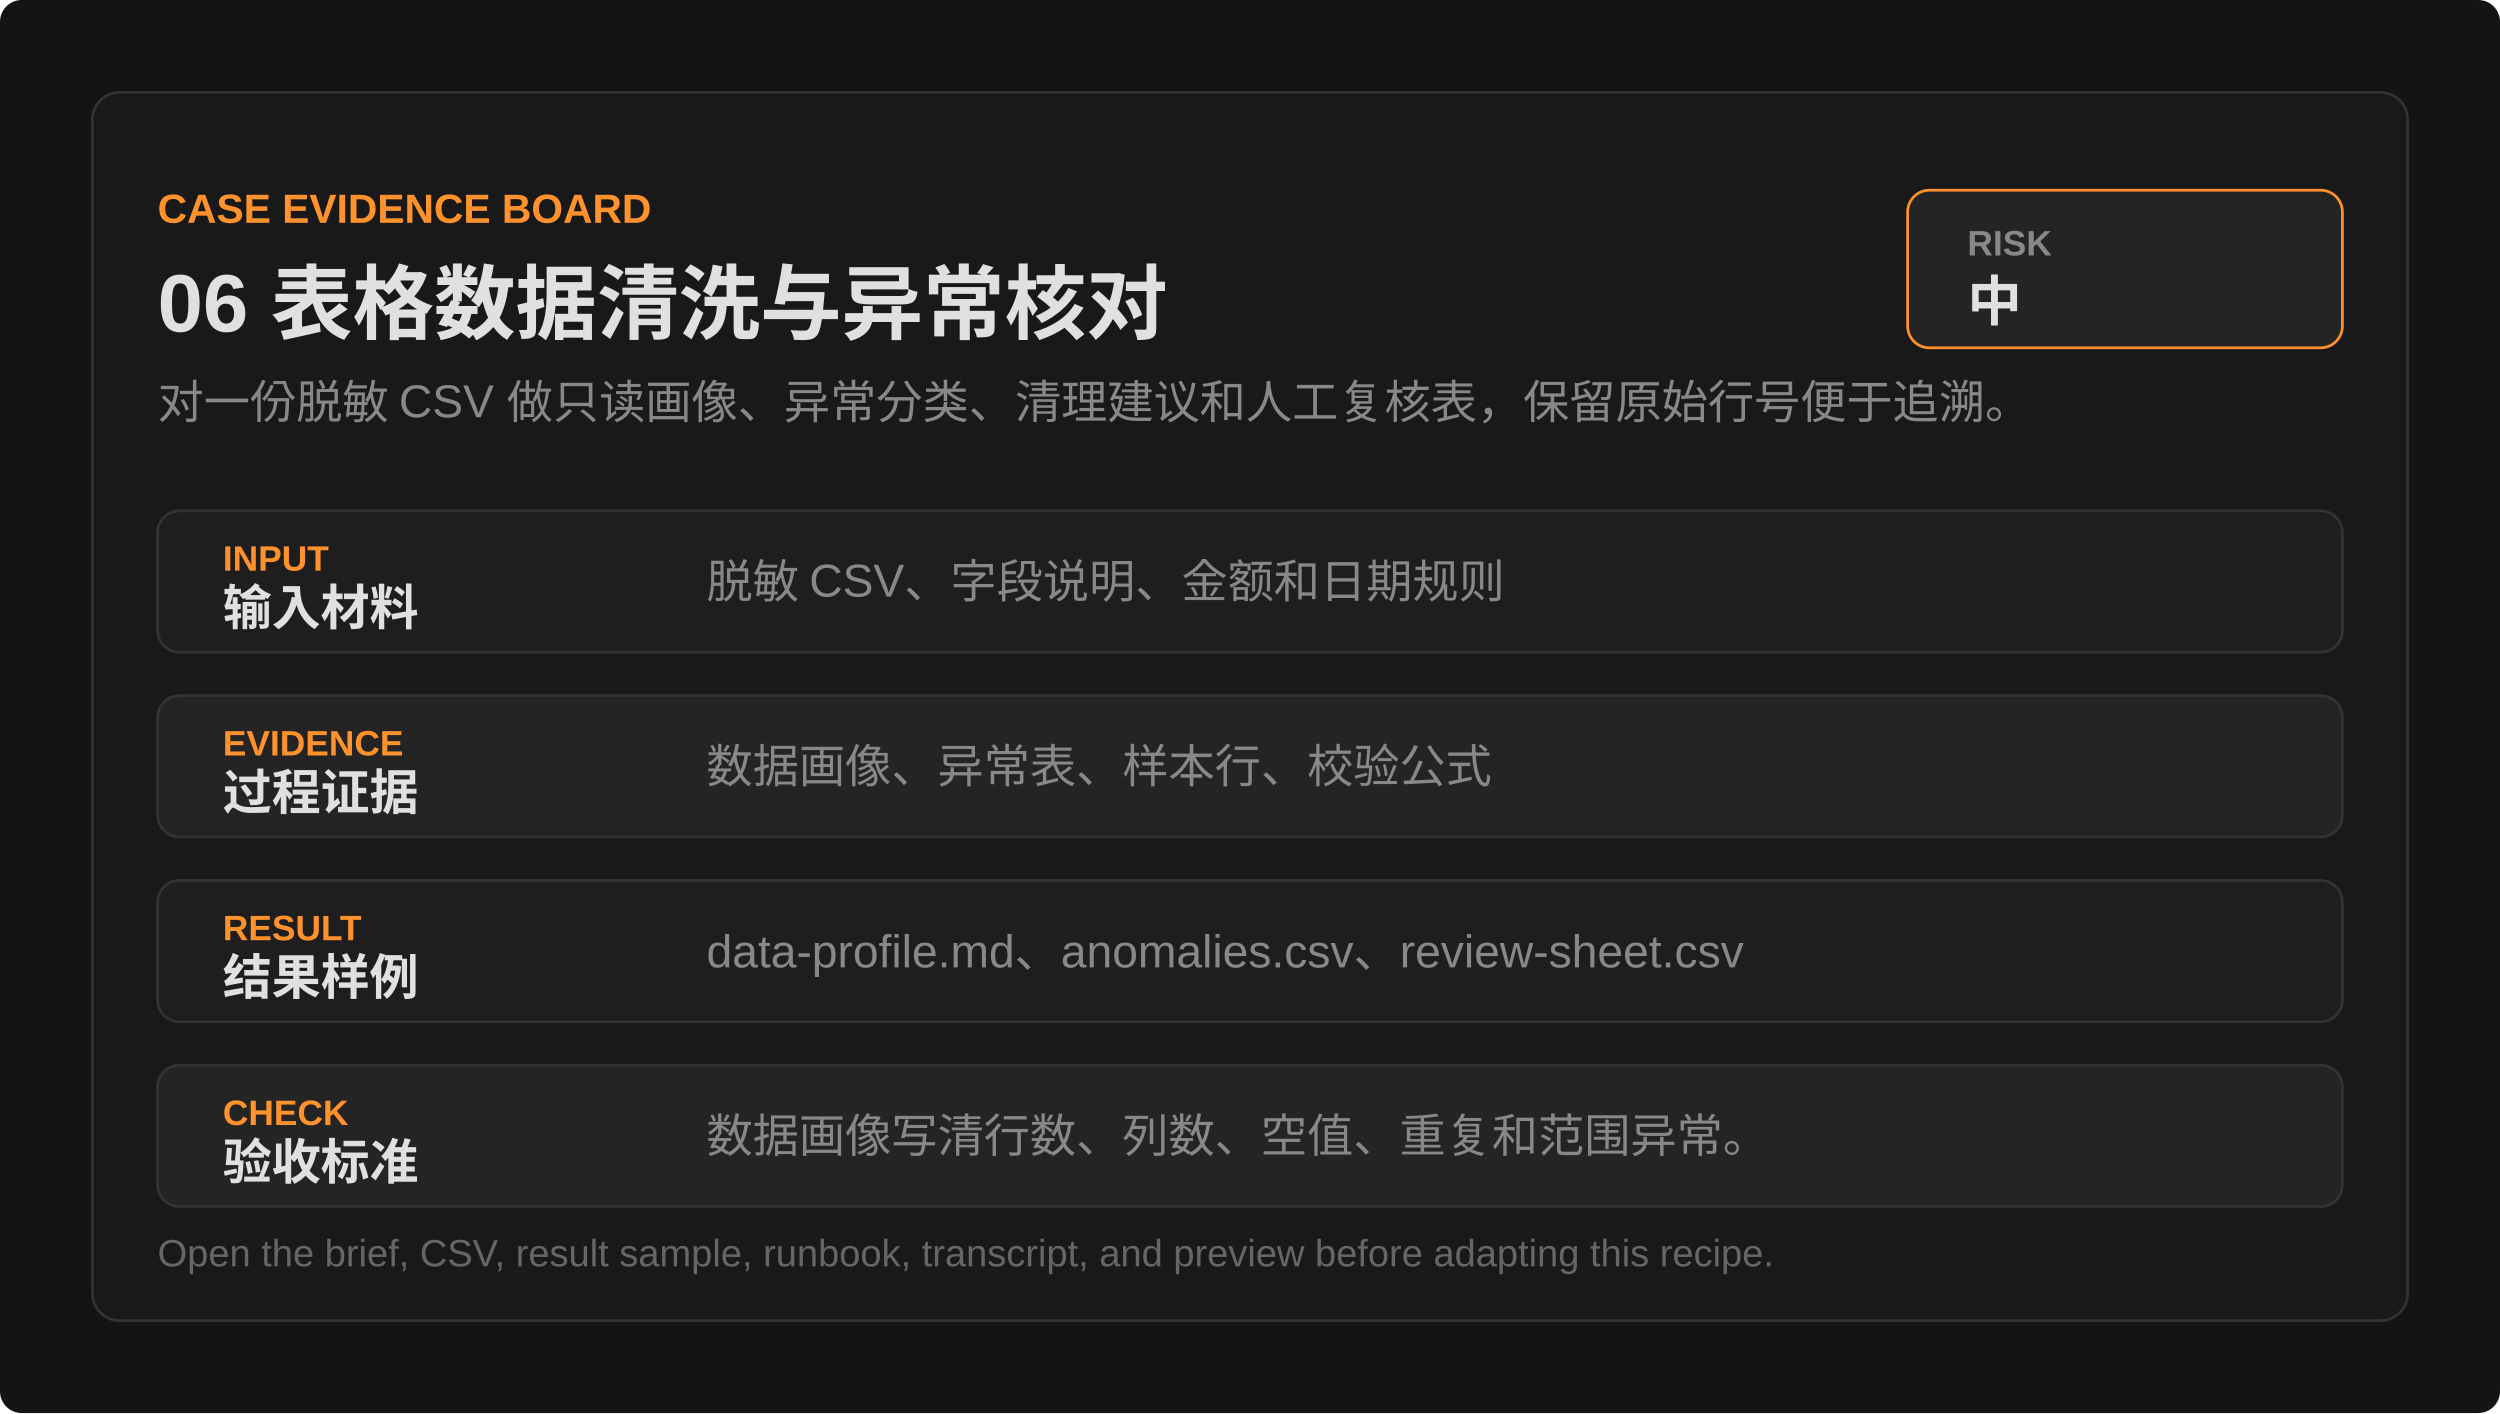
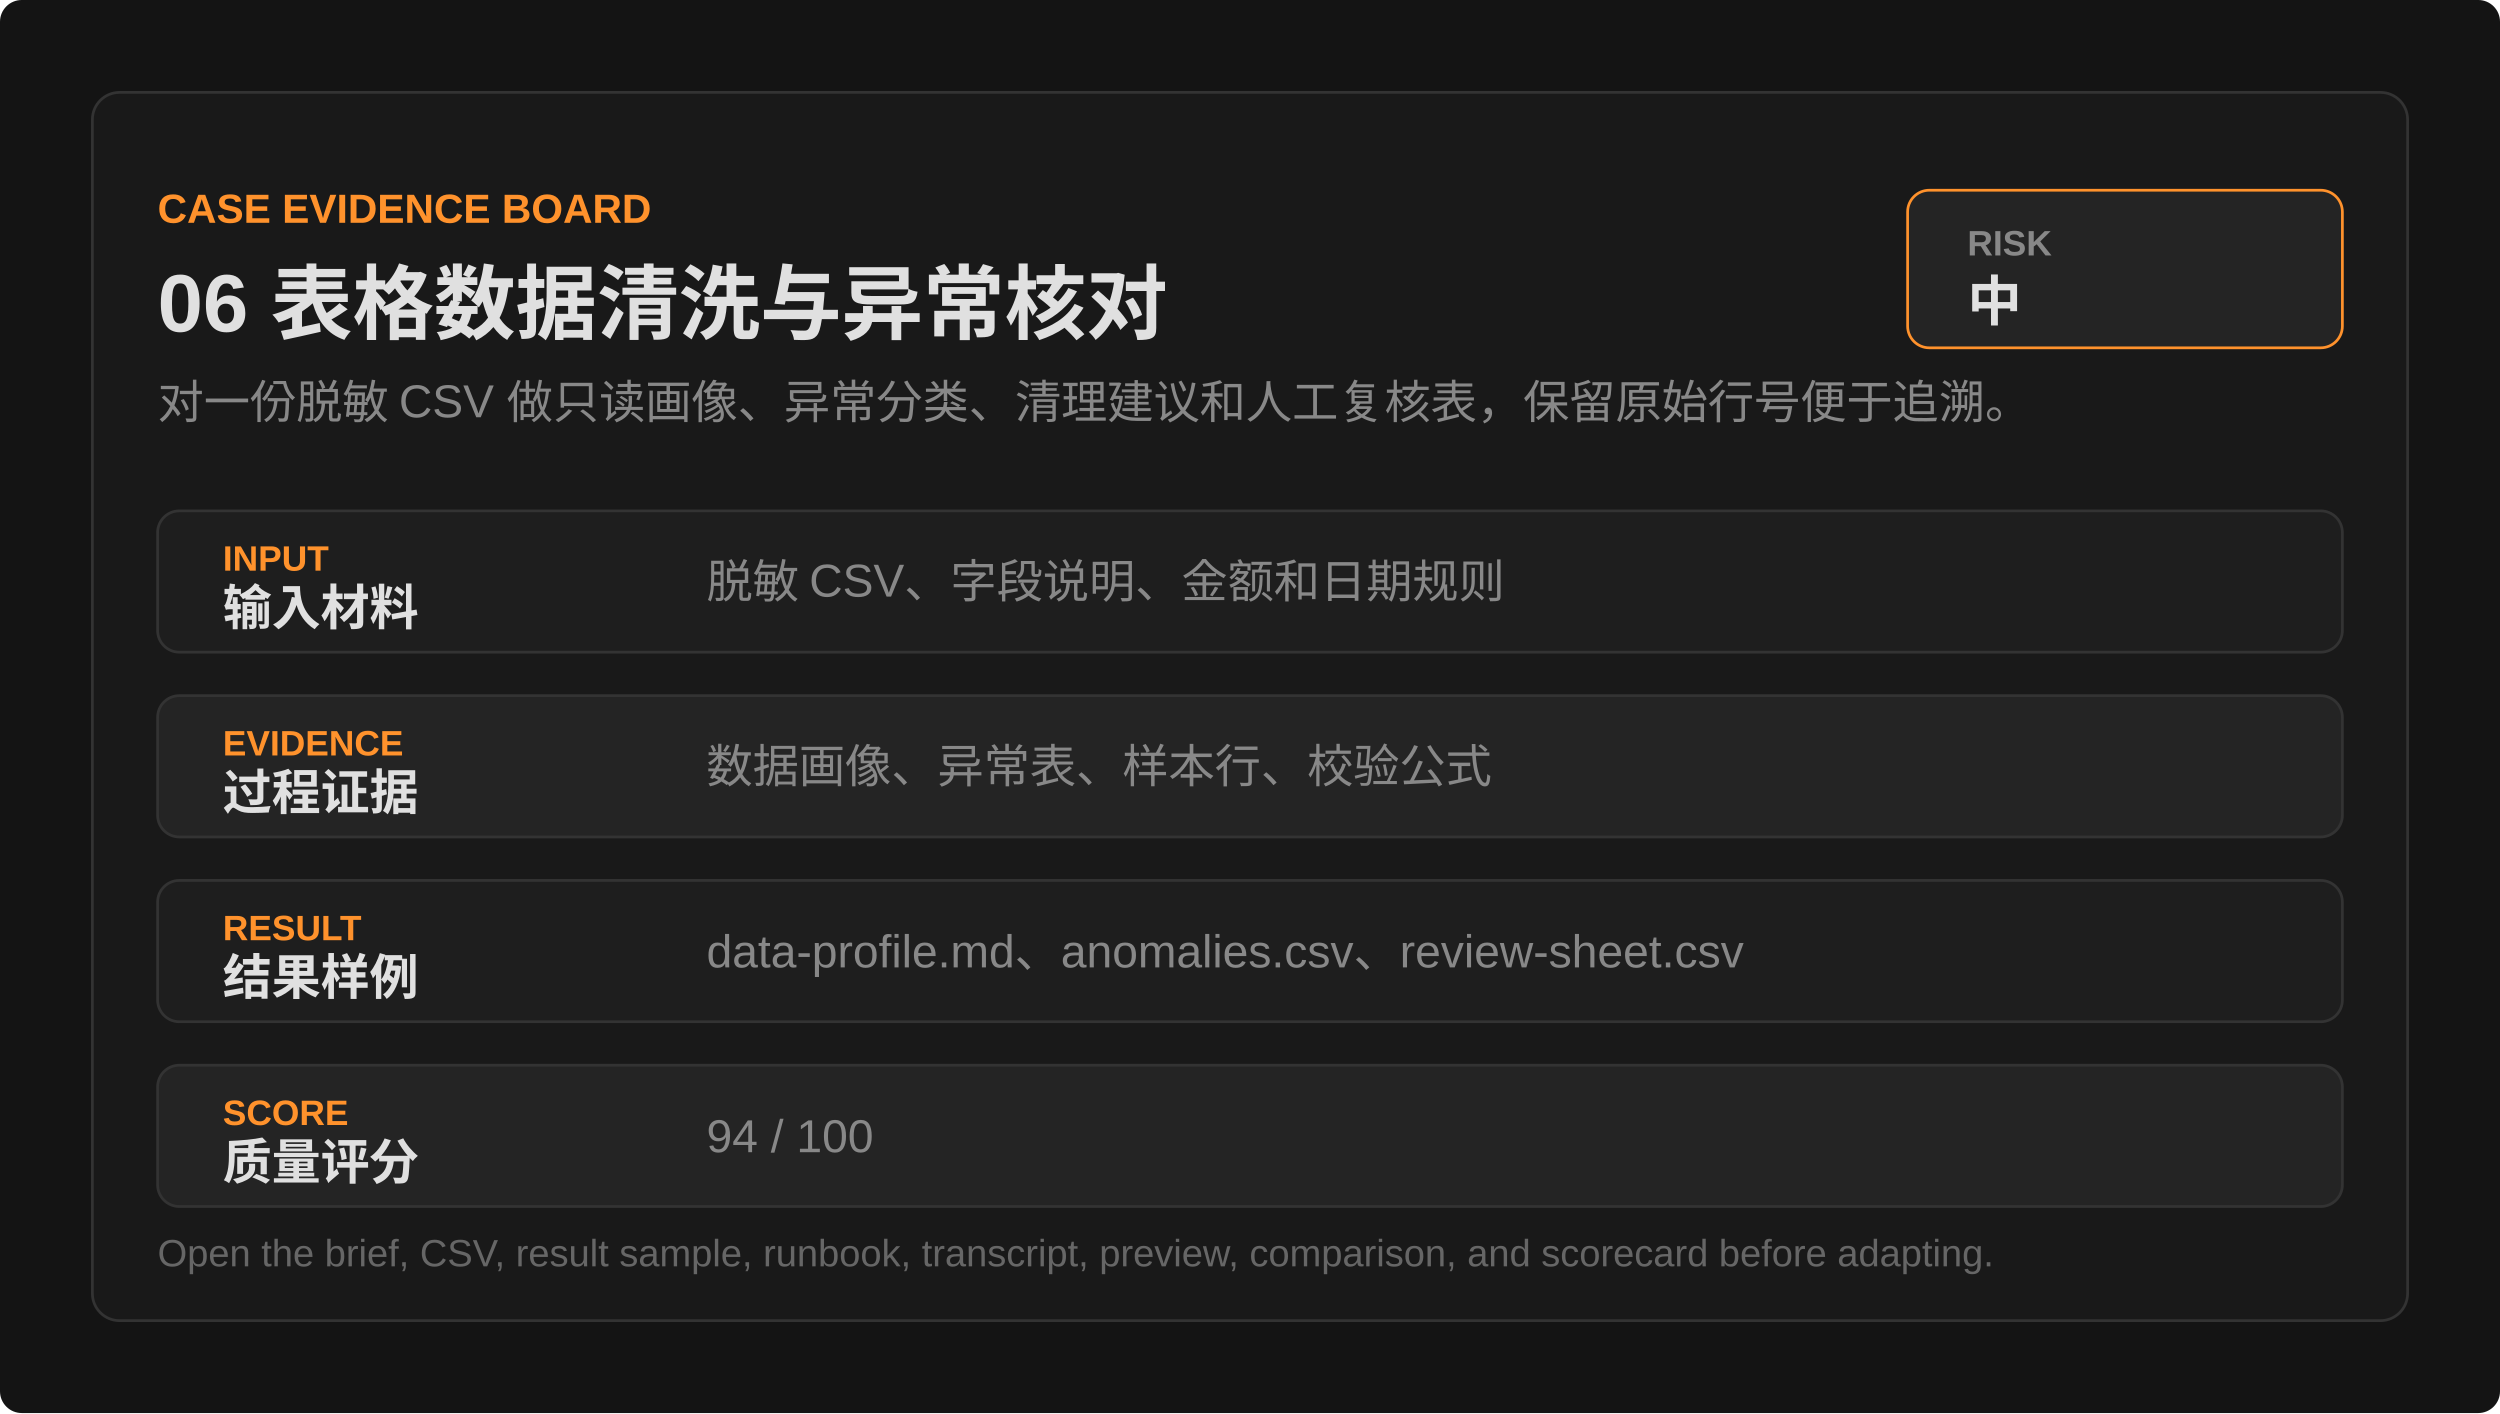
<svg xmlns="http://www.w3.org/2000/svg" viewBox="0 0 920 520" role="img" aria-labelledby="title desc">
  <rect width="920" height="520" rx="8" fill="#141414" />
  <rect x="34" y="34" width="852" height="452" rx="10" fill="#191919" stroke="#333" />
  <text x="58" y="82" fill="#ff922c" font-family="Arial" font-size="15" font-weight="800">CASE EVIDENCE BOARD</text>
  <text x="58" y="122" fill="#e0e0e0" font-family="Arial" font-size="30" font-weight="900">06 表格数据清洗与异常核对</text>
  <text x="58" y="154" fill="#888" font-family="Arial" font-size="17">对一份脱敏 CSV 做只读画像、异常分类、清理建议和人工复核表，保留原始行号便于追溯。</text>
  <rect x="702" y="70" width="160" height="58" rx="8" fill="#242424" stroke="#ff922c" />
  <text x="724" y="94" fill="#888" font-family="Arial" font-size="13" font-weight="800">RISK</text>
  <text x="724" y="118" fill="#e0e0e0" font-family="Arial" font-size="20" font-weight="900">中</text>
  <g>
    <rect x="58" y="188" width="804" height="52" rx="8" fill="#1e1e1e" stroke="#333" />
    <text x="82" y="210" fill="#ff922c" font-family="Arial" font-size="13" font-weight="800">INPUT</text>
    <text x="82" y="230" fill="#e0e0e0" font-family="Arial" font-size="18" font-weight="800">输入材料</text>
    <text x="260" y="220" fill="#888" font-family="Arial" font-size="17">脱敏 CSV、字段说明、金额和日期规则</text>
  </g>
  <g>
    <rect x="58" y="256" width="804" height="52" rx="8" fill="#242424" stroke="#333" />
    <text x="82" y="278" fill="#ff922c" font-family="Arial" font-size="13" font-weight="800">EVIDENCE</text>
    <text x="82" y="298" fill="#e0e0e0" font-family="Arial" font-size="18" font-weight="800">过程证据</text>
    <text x="260" y="288" fill="#888" font-family="Arial" font-size="17">数据画像、异常表、样本行、校验公式</text>
  </g>
  <g>
    <rect x="58" y="324" width="804" height="52" rx="8" fill="#1e1e1e" stroke="#333" />
    <text x="82" y="346" fill="#ff922c" font-family="Arial" font-size="13" font-weight="800">RESULT</text>
    <text x="82" y="366" fill="#e0e0e0" font-family="Arial" font-size="18" font-weight="800">结果样例</text>
    <text x="260" y="356" fill="#888" font-family="Arial" font-size="17">data-profile.md、anomalies.csv、review-sheet.csv</text>
  </g>
  <g>
    <rect x="58" y="392" width="804" height="52" rx="8" fill="#242424" stroke="#333" />
-     <text x="82" y="414" fill="#ff922c" font-family="Arial" font-size="13" font-weight="800">CHECK</text>
-     <text x="82" y="434" fill="#e0e0e0" font-family="Arial" font-size="18" font-weight="800">验收标准</text>
-     <text x="260" y="424" fill="#888" font-family="Arial" font-size="17">数据画像写清行数、列数、空值、重复和范围异常。</text>
+     <text x="82" y="414" fill="#ff922c" font-family="Arial" font-size="13" font-weight="800">SCORE</text>
+     <text x="82" y="434" fill="#e0e0e0" font-family="Arial" font-size="18" font-weight="800">质量评分</text>
+     <text x="260" y="424" fill="#888" font-family="Arial" font-size="17">94 / 100</text>
  </g>
-   <text x="58" y="466" fill="#666" font-family="Arial" font-size="14">Open the brief, CSV, result sample, runbook, transcript, and preview before adapting this recipe.</text>
+   <text x="58" y="466" fill="#666" font-family="Arial" font-size="14">Open the brief, CSV, result sample, runbook, transcript, preview, comparison, and scorecard before adapting.</text>
</svg>
